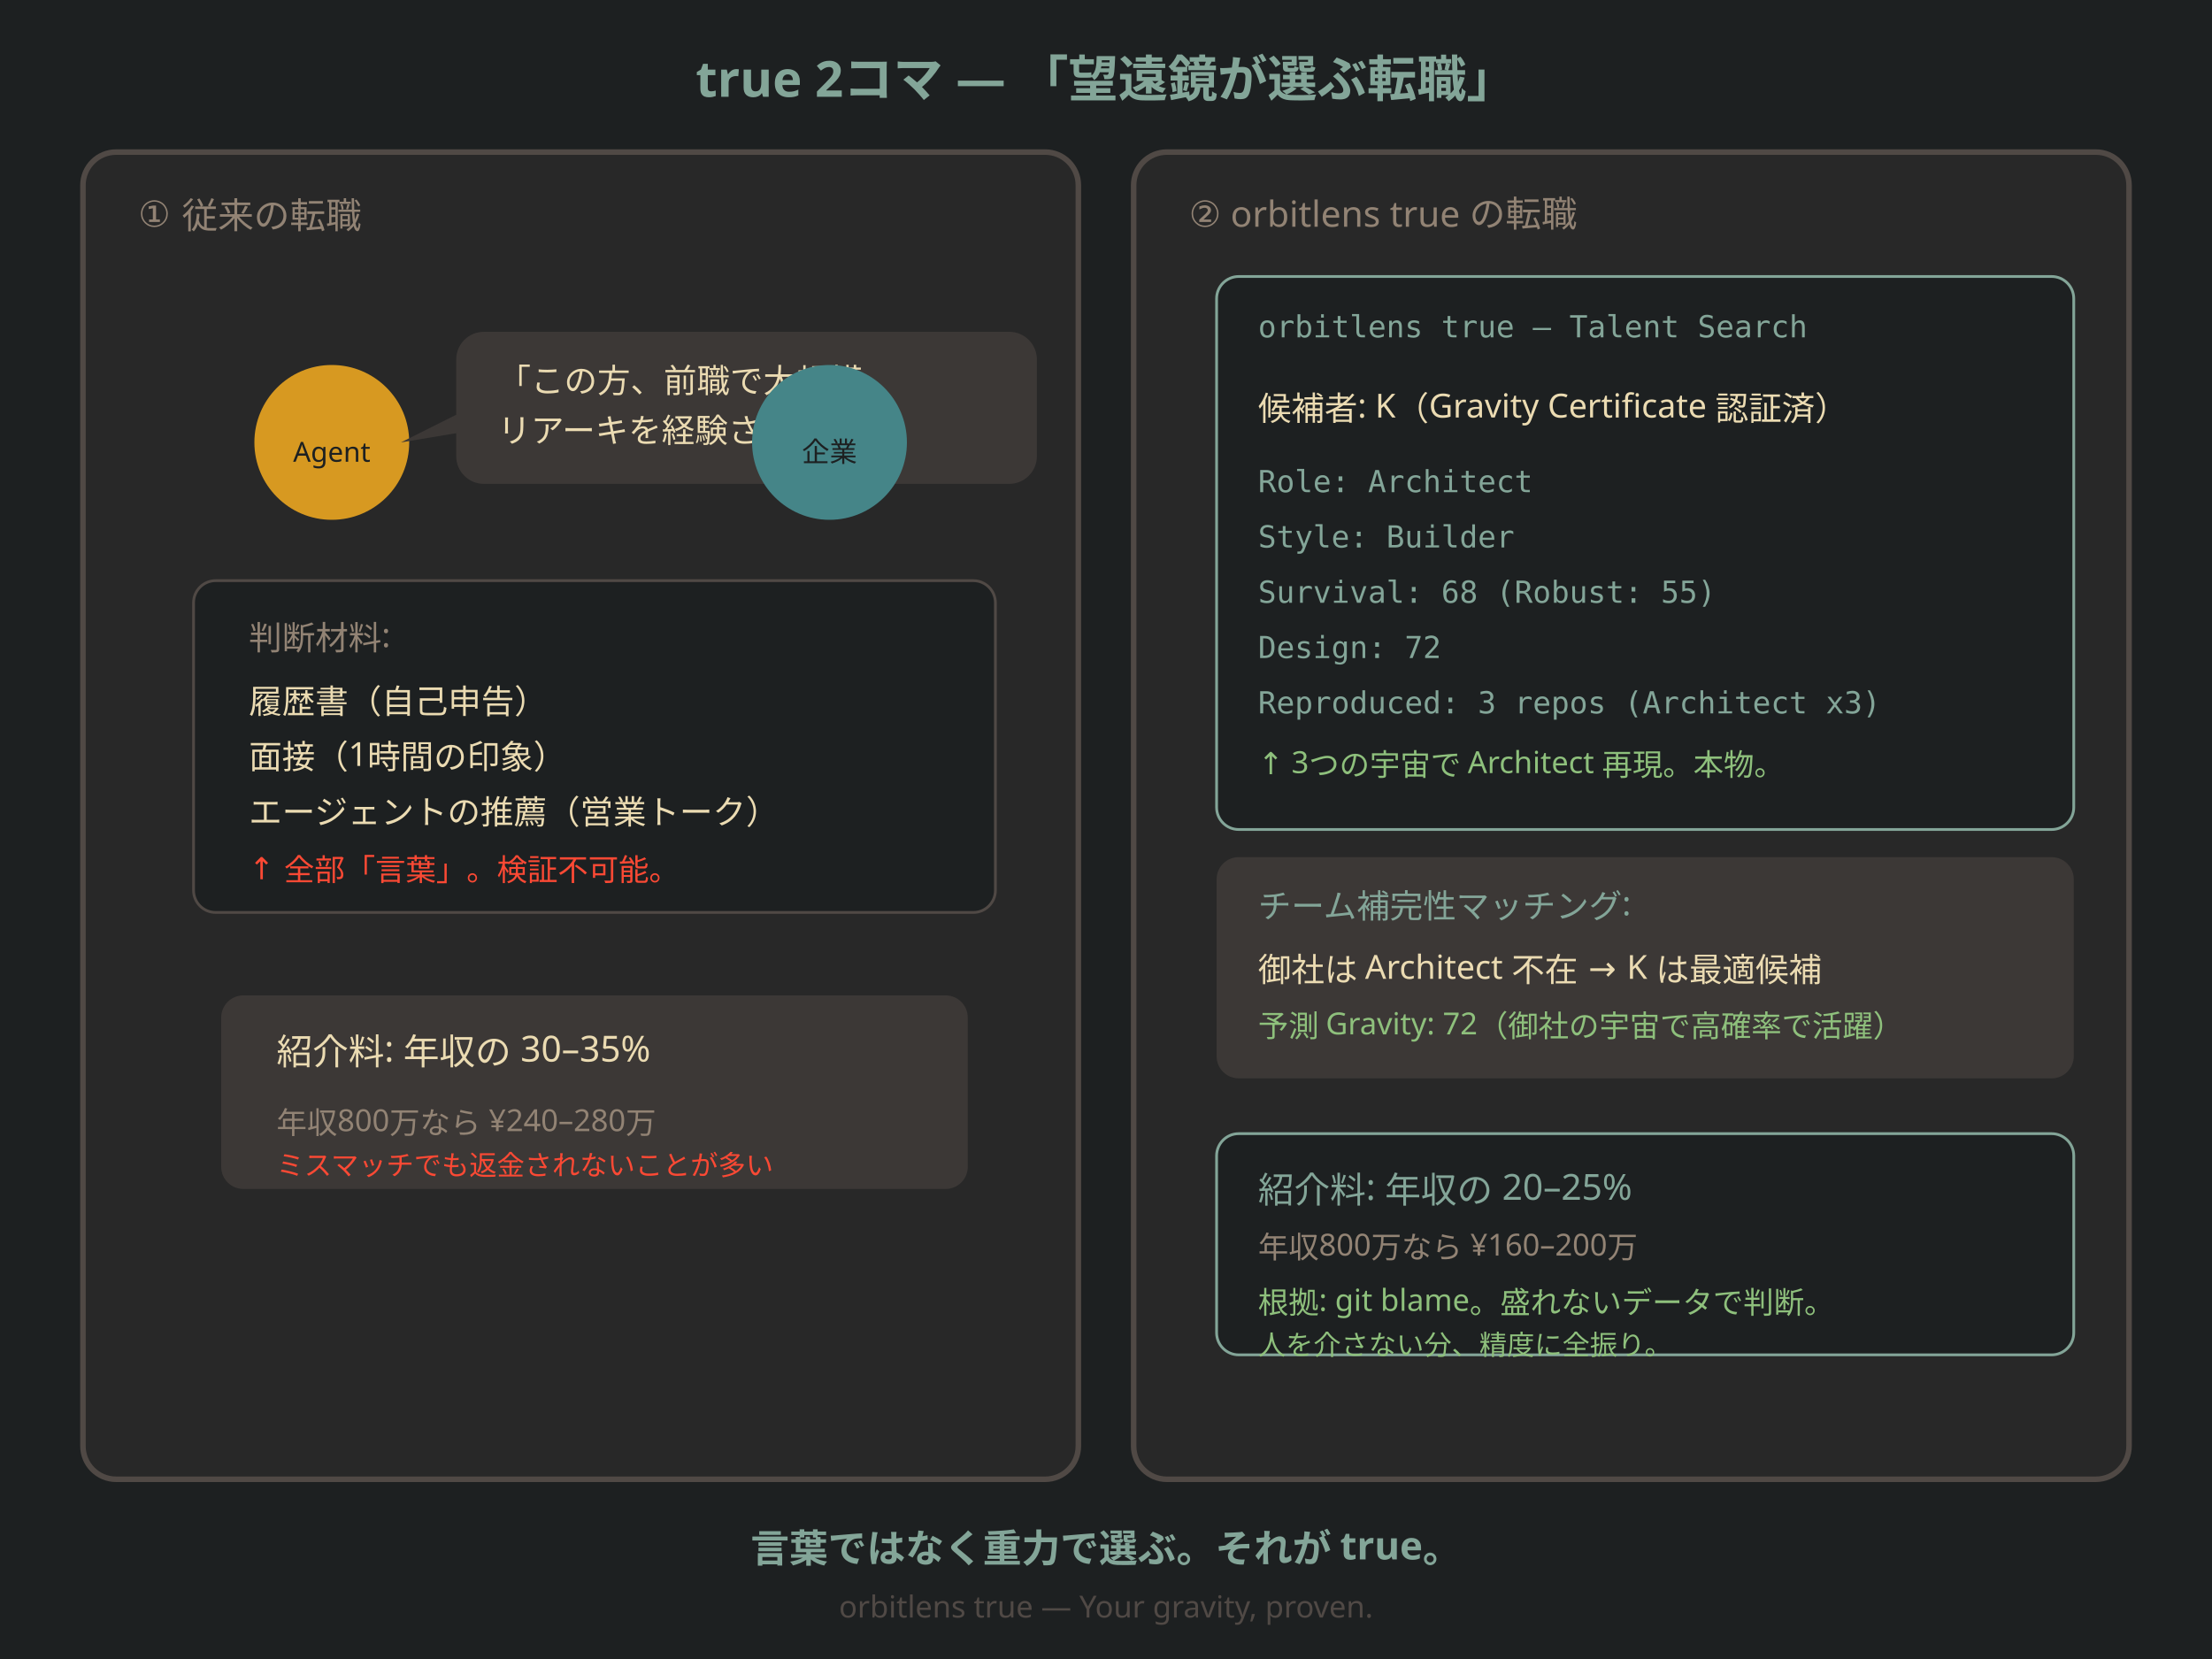
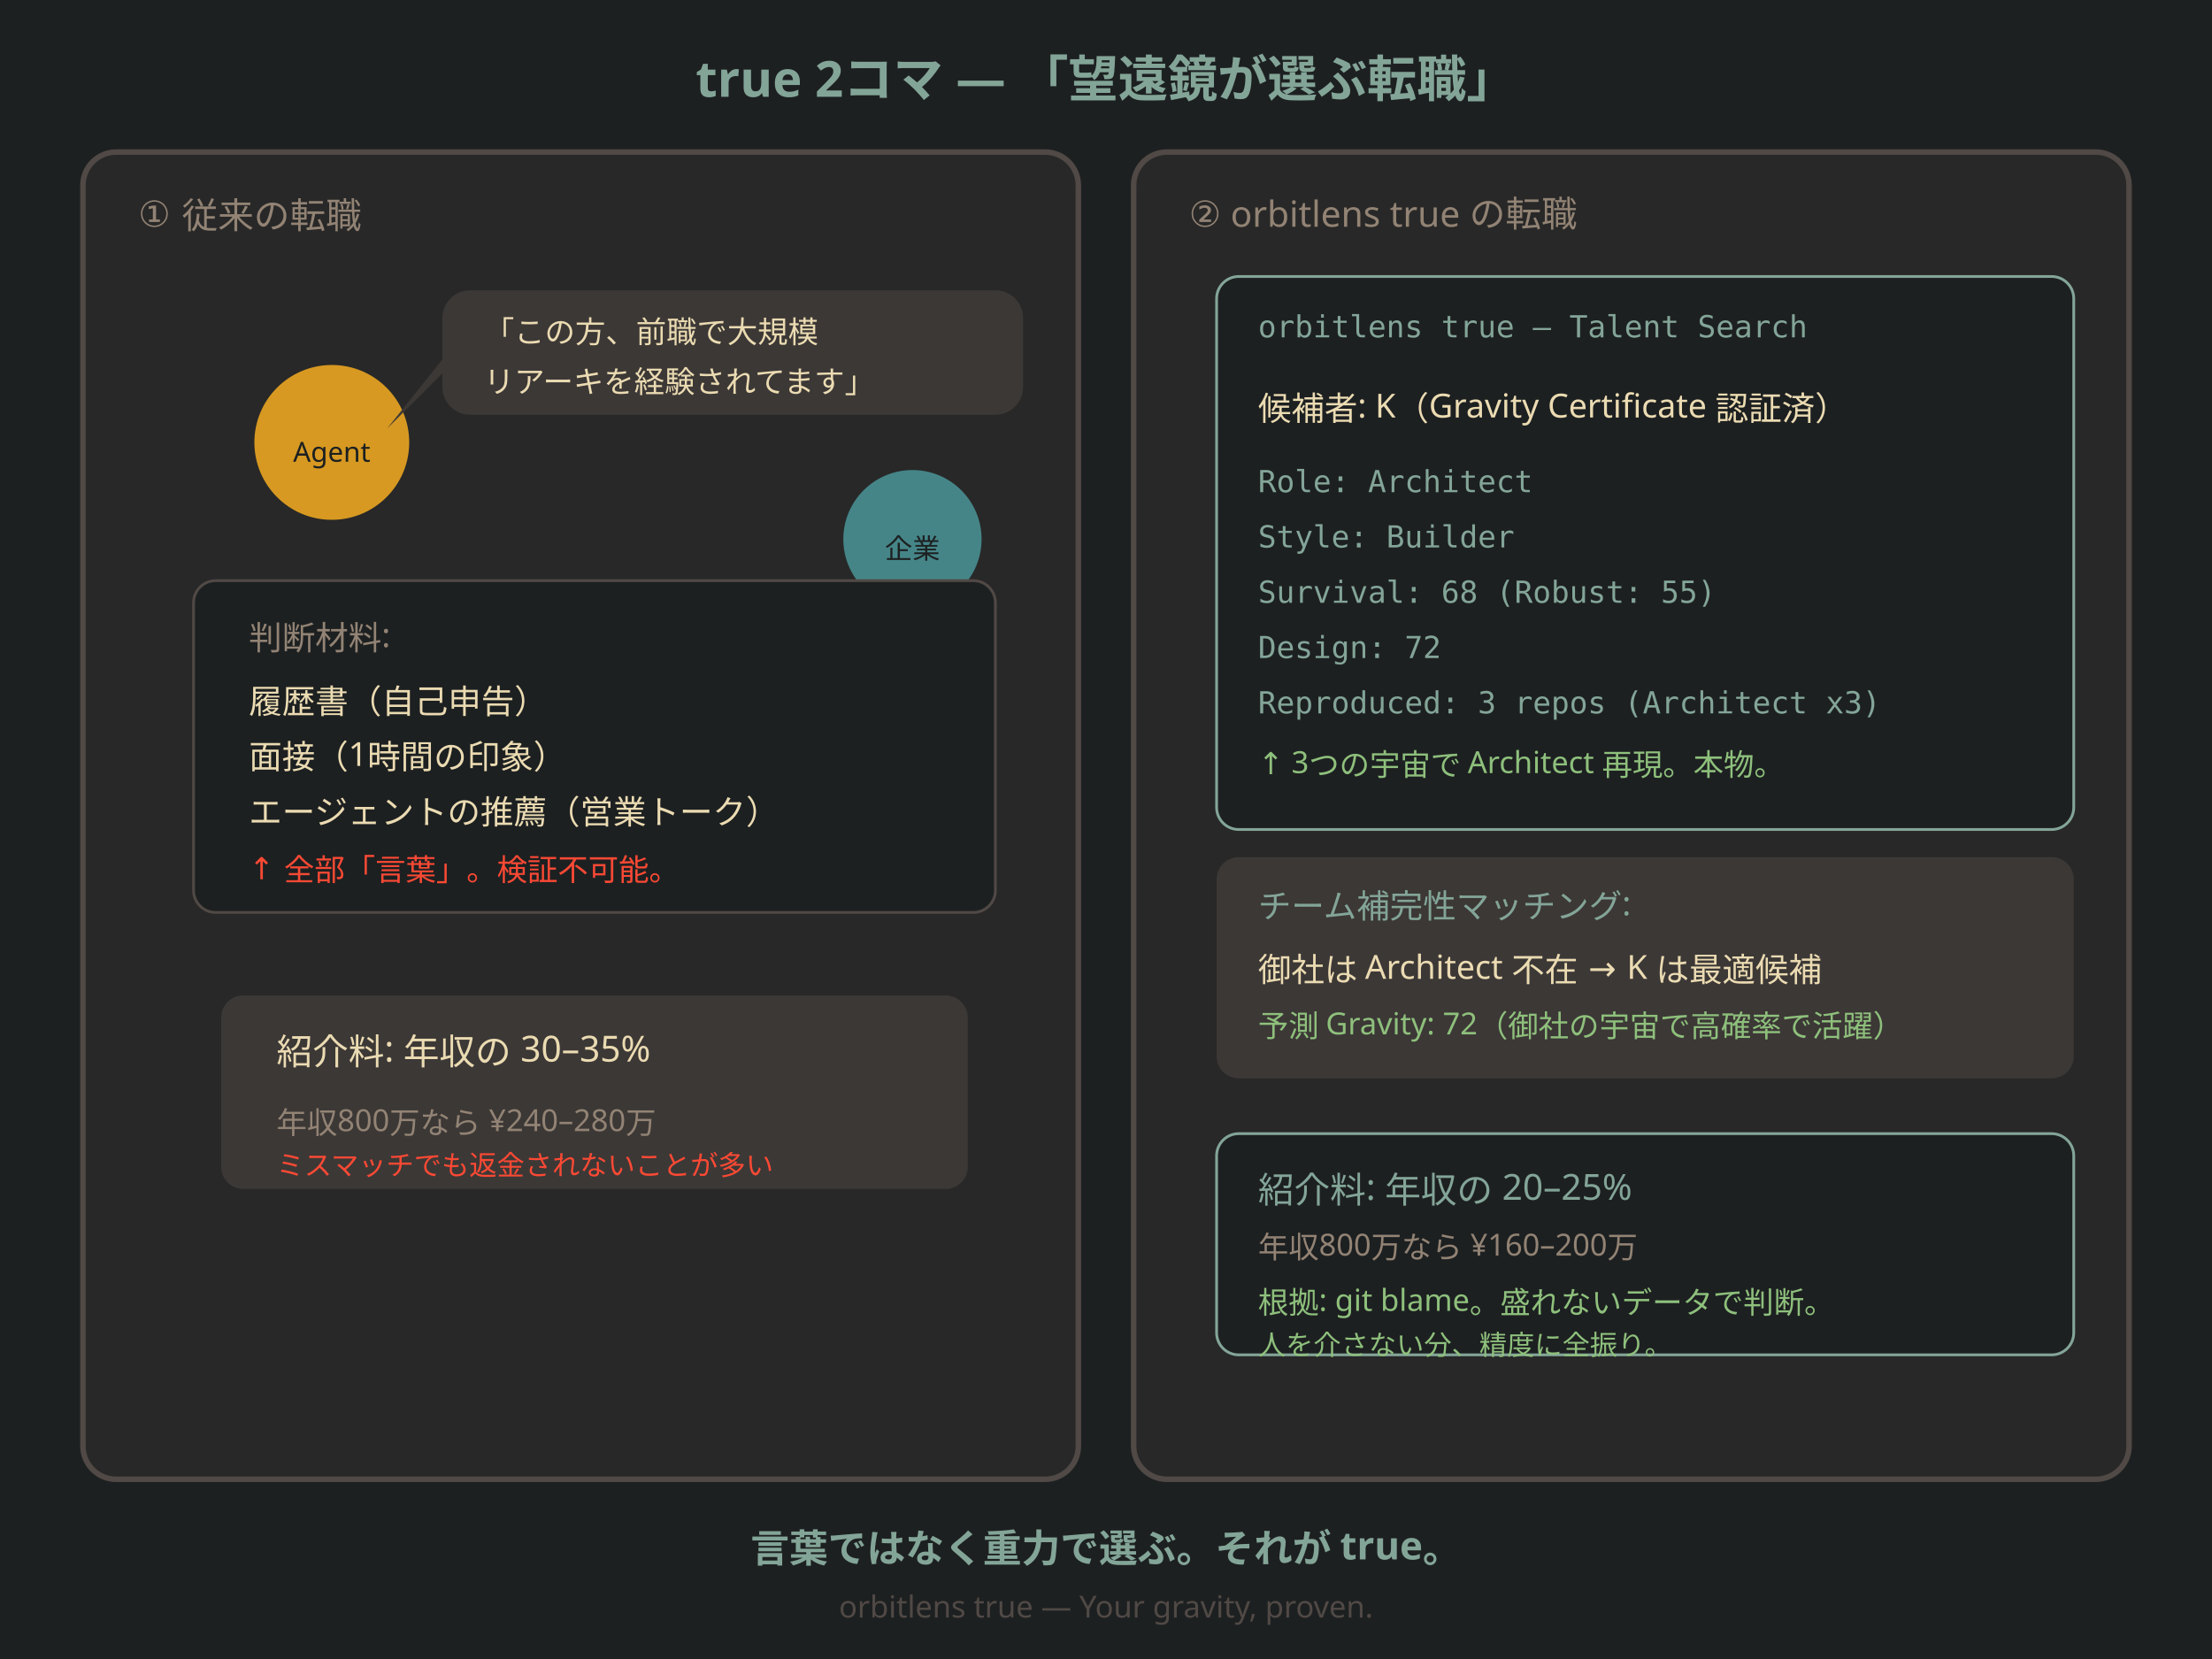
<svg xmlns="http://www.w3.org/2000/svg" viewBox="0 0 800 600" font-family="'Hiragino Kaku Gothic ProN', sans-serif">
  <rect width="800" height="600" fill="#1d2021" />
  <text x="400" y="35" text-anchor="middle" fill="#83a598" font-size="18" font-weight="700">true 2コマ — 「望遠鏡が選ぶ転職」</text>
  <rect x="30" y="55" width="360" height="480" rx="12" fill="#282828" stroke="#504945" stroke-width="2" />
  <text x="50" y="82" fill="#928374" font-size="13">① 従来の転職</text>
  <circle cx="120" cy="160" r="28" fill="#d79921" />
  <text x="120" y="167" text-anchor="middle" fill="#1d2021" font-size="10">Agent</text>
-   <rect x="165" y="120" width="210" height="55" rx="10" fill="#3c3836" />
-   <polygon points="165,150 145,160 175,155" fill="#3c3836" />
-   <text x="180" y="142" fill="#ebdbb2" font-size="12">「この方、前職で大規模</text>
-   <text x="180" y="160" fill="#ebdbb2" font-size="12">　リアーキを経験されてます」</text>
-   <circle cx="300" cy="160" r="28" fill="#458588" />
-   <text x="300" y="167" text-anchor="middle" fill="#1d2021" font-size="10">企業</text>
+   <rect x="160" y="105" width="210" height="45" rx="10" fill="#3c3836" />
+   <polygon points="160,130 140,155 170,125" fill="#3c3836" />
+   <text x="175" y="124" fill="#ebdbb2" font-size="11">「この方、前職で大規模</text>
+   <text x="175" y="142" fill="#ebdbb2" font-size="11">　リアーキを経験されてます」</text>
+   <circle cx="330" cy="195" r="25" fill="#458588" />
+   <text x="330" y="202" text-anchor="middle" fill="#1d2021" font-size="10">企業</text>
  <rect x="70" y="210" width="290" height="120" rx="8" fill="#1d2021" stroke="#504945" />
  <text x="90" y="235" fill="#928374" font-size="12">判断材料:</text>
  <text x="90" y="258" fill="#ebdbb2" font-size="12">  履歴書（自己申告）</text>
  <text x="90" y="278" fill="#ebdbb2" font-size="12">  面接（1時間の印象）</text>
  <text x="90" y="298" fill="#ebdbb2" font-size="12">  エージェントの推薦（営業トーク）</text>
  <text x="90" y="318" fill="#fb4934" font-size="11">↑ 全部「言葉」。検証不可能。</text>
  <rect x="80" y="360" width="270" height="70" rx="8" fill="#3c3836" />
  <text x="100" y="385" fill="#ebdbb2" font-size="13">紹介料: 年収の 30–35%</text>
  <text x="100" y="410" fill="#928374" font-size="11">年収800万なら ¥240–280万</text>
  <text x="100" y="425" fill="#fb4934" font-size="10">ミスマッチでも返金されないことが多い</text>
  <rect x="410" y="55" width="360" height="480" rx="12" fill="#282828" stroke="#504945" stroke-width="2" />
  <text x="430" y="82" fill="#928374" font-size="13">② orbitlens true の転職</text>
  <rect x="440" y="100" width="310" height="200" rx="8" fill="#1d2021" stroke="#83a598" />
  <text x="455" y="122" fill="#83a598" font-size="11" font-family="monospace">orbitlens true — Talent Search</text>
  <text x="455" y="152" fill="#ebdbb2" font-size="12">候補者: K（Gravity Certificate 認証済）</text>
  <text x="455" y="178" fill="#83a598" font-size="11" font-family="monospace">Role:      Architect</text>
  <text x="455" y="198" fill="#83a598" font-size="11" font-family="monospace">Style:     Builder</text>
  <text x="455" y="218" fill="#83a598" font-size="11" font-family="monospace">Survival:  68 (Robust: 55)</text>
  <text x="455" y="238" fill="#83a598" font-size="11" font-family="monospace">Design:    72</text>
  <text x="455" y="258" fill="#83a598" font-size="11" font-family="monospace">Reproduced: 3 repos (Architect x3)</text>
  <text x="455" y="280" fill="#8ec07c" font-size="11">↑ 3つの宇宙で Architect 再現。本物。</text>
  <rect x="440" y="310" width="310" height="80" rx="8" fill="#3c3836" />
  <text x="455" y="332" fill="#83a598" font-size="12">チーム補完性マッチング:</text>
  <text x="455" y="355" fill="#ebdbb2" font-size="12">御社は Architect 不在 → K は最適候補</text>
  <text x="455" y="375" fill="#8ec07c" font-size="11">予測 Gravity: 72（御社の宇宙で高確率で活躍）</text>
  <rect x="440" y="410" width="310" height="80" rx="8" fill="#1d2021" stroke="#83a598" />
  <text x="455" y="435" fill="#83a598" font-size="13">紹介料: 年収の 20–25%</text>
  <text x="455" y="455" fill="#928374" font-size="11">年収800万なら ¥160–200万</text>
  <text x="455" y="475" fill="#8ec07c" font-size="11">根拠: git blame。盛れないデータで判断。</text>
  <text x="455" y="490" fill="#8ec07c" font-size="10">人を介さない分、精度に全振り。</text>
  <text x="400" y="565" text-anchor="middle" fill="#83a598" font-size="14" font-weight="600">言葉ではなく重力で選ぶ。それが true。</text>
  <text x="400" y="585" text-anchor="middle" fill="#504945" font-size="11">orbitlens true — Your gravity, proven.</text>
</svg>
